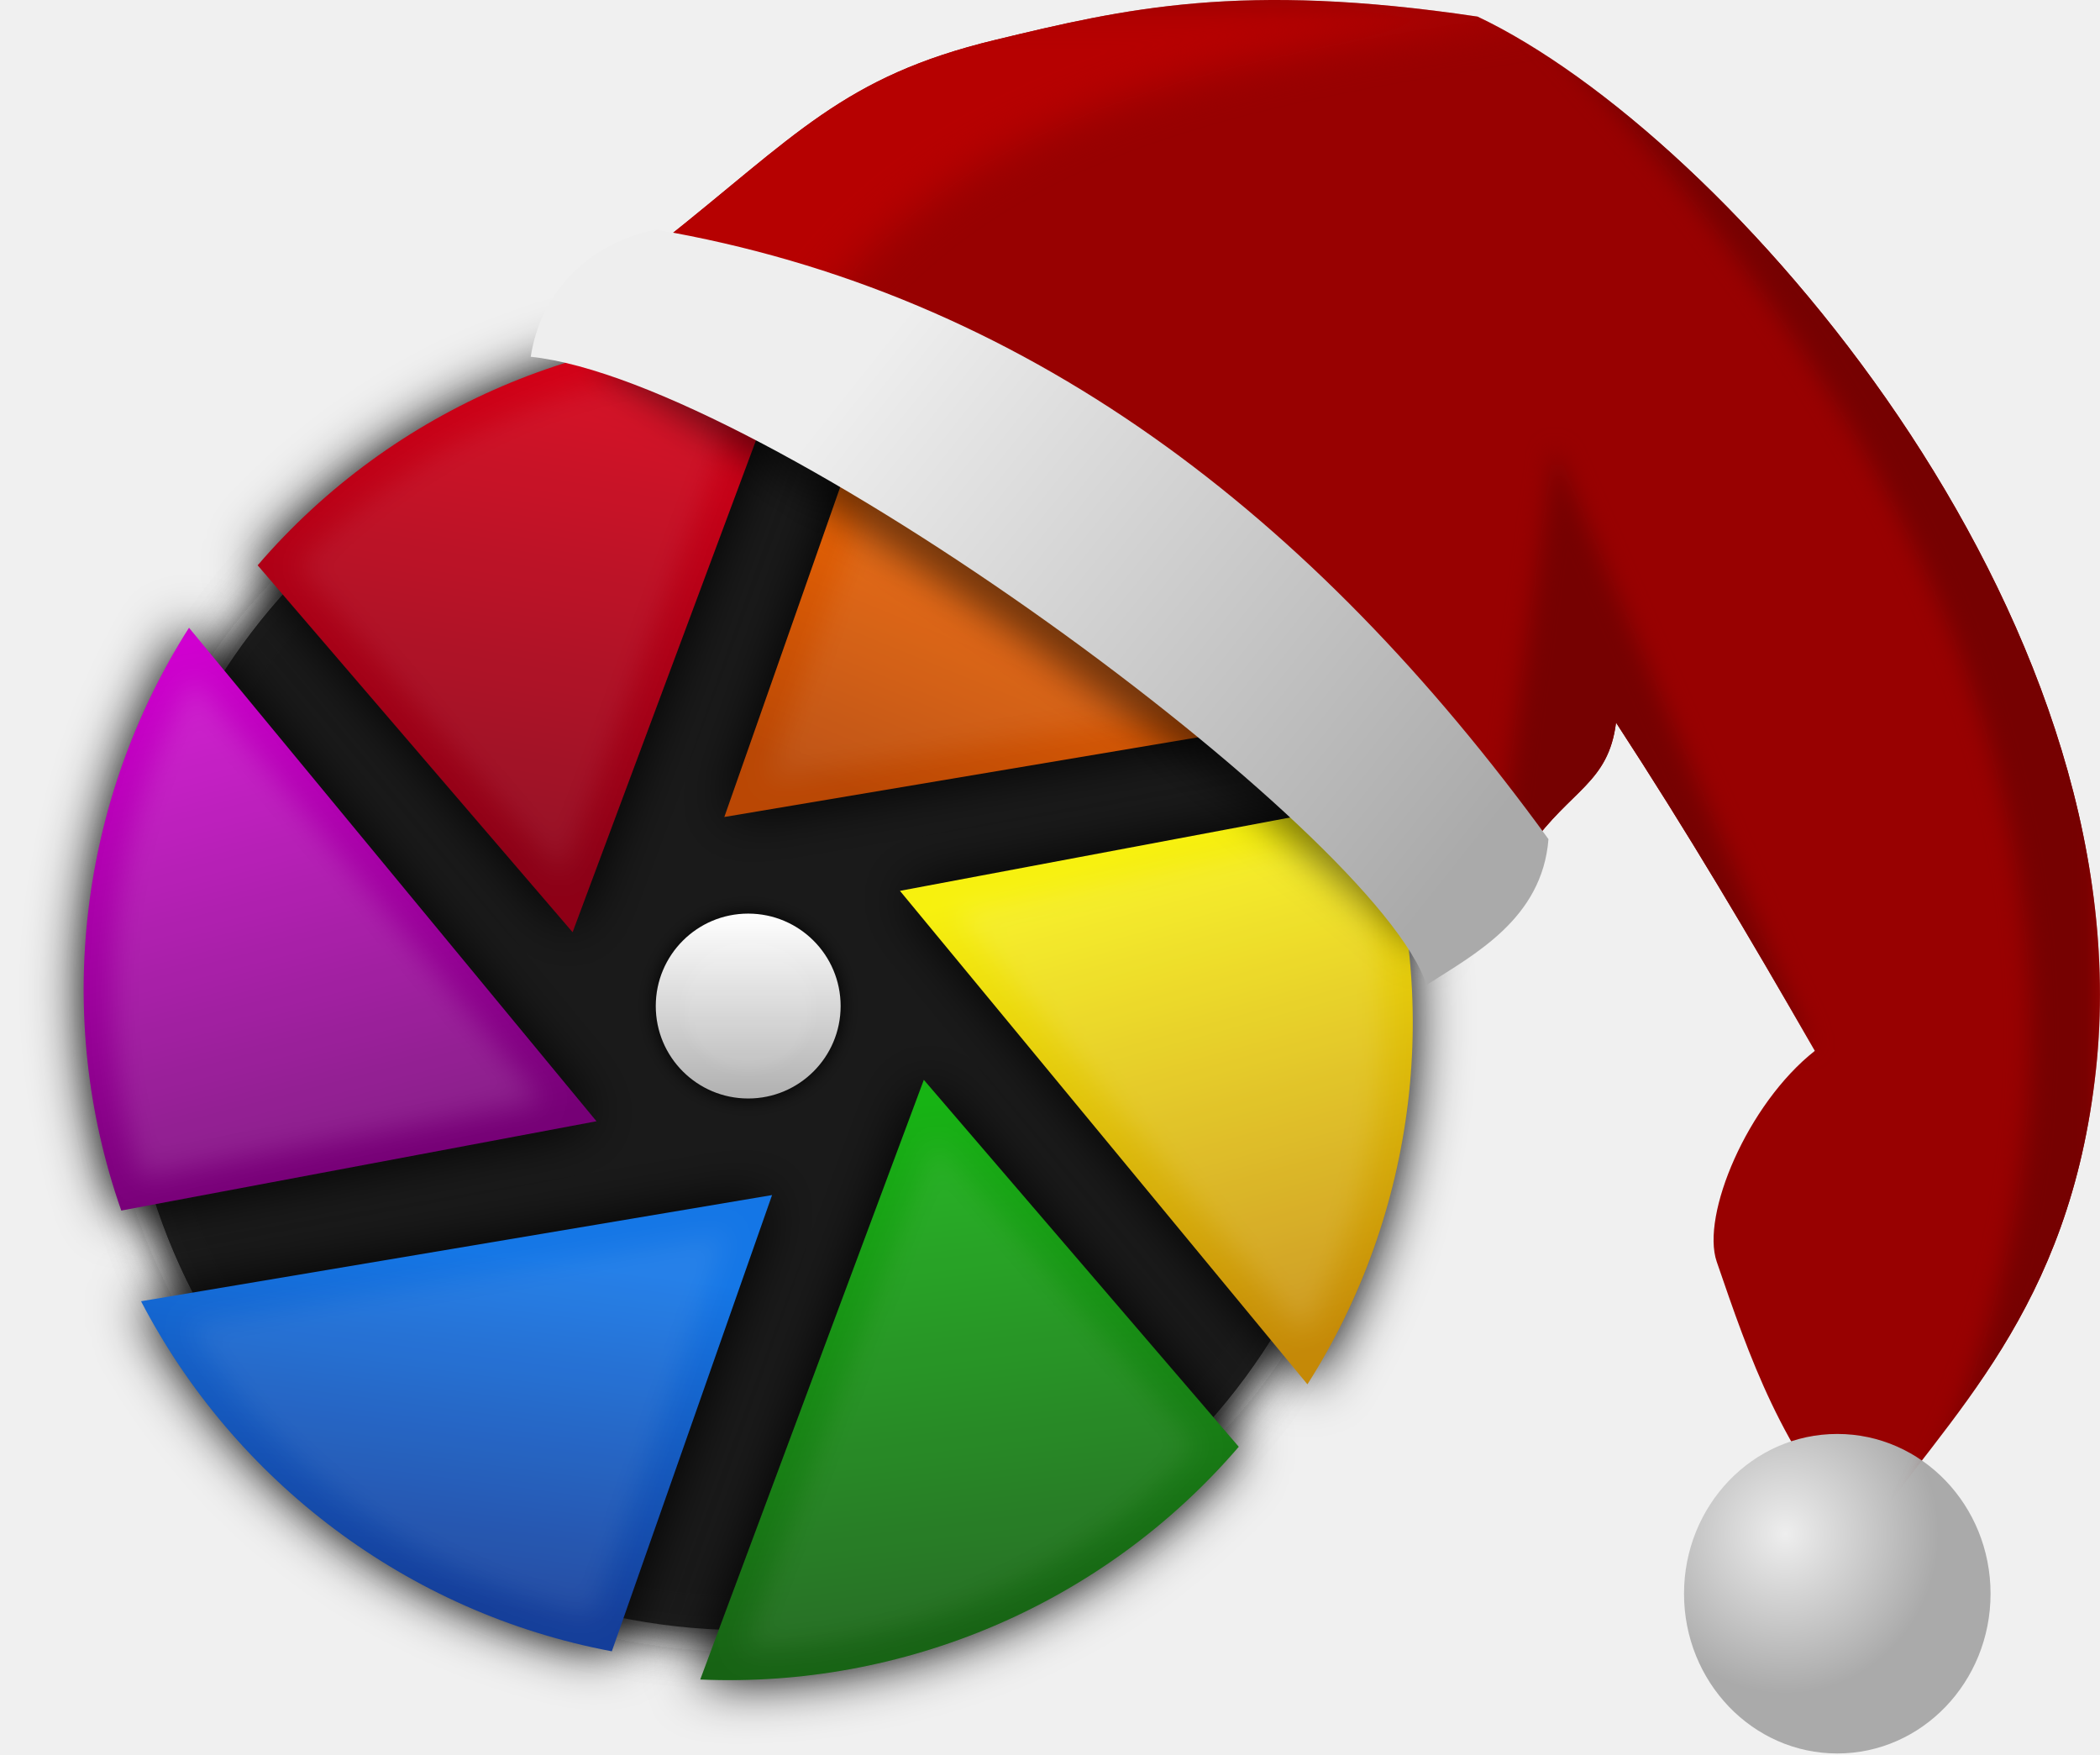
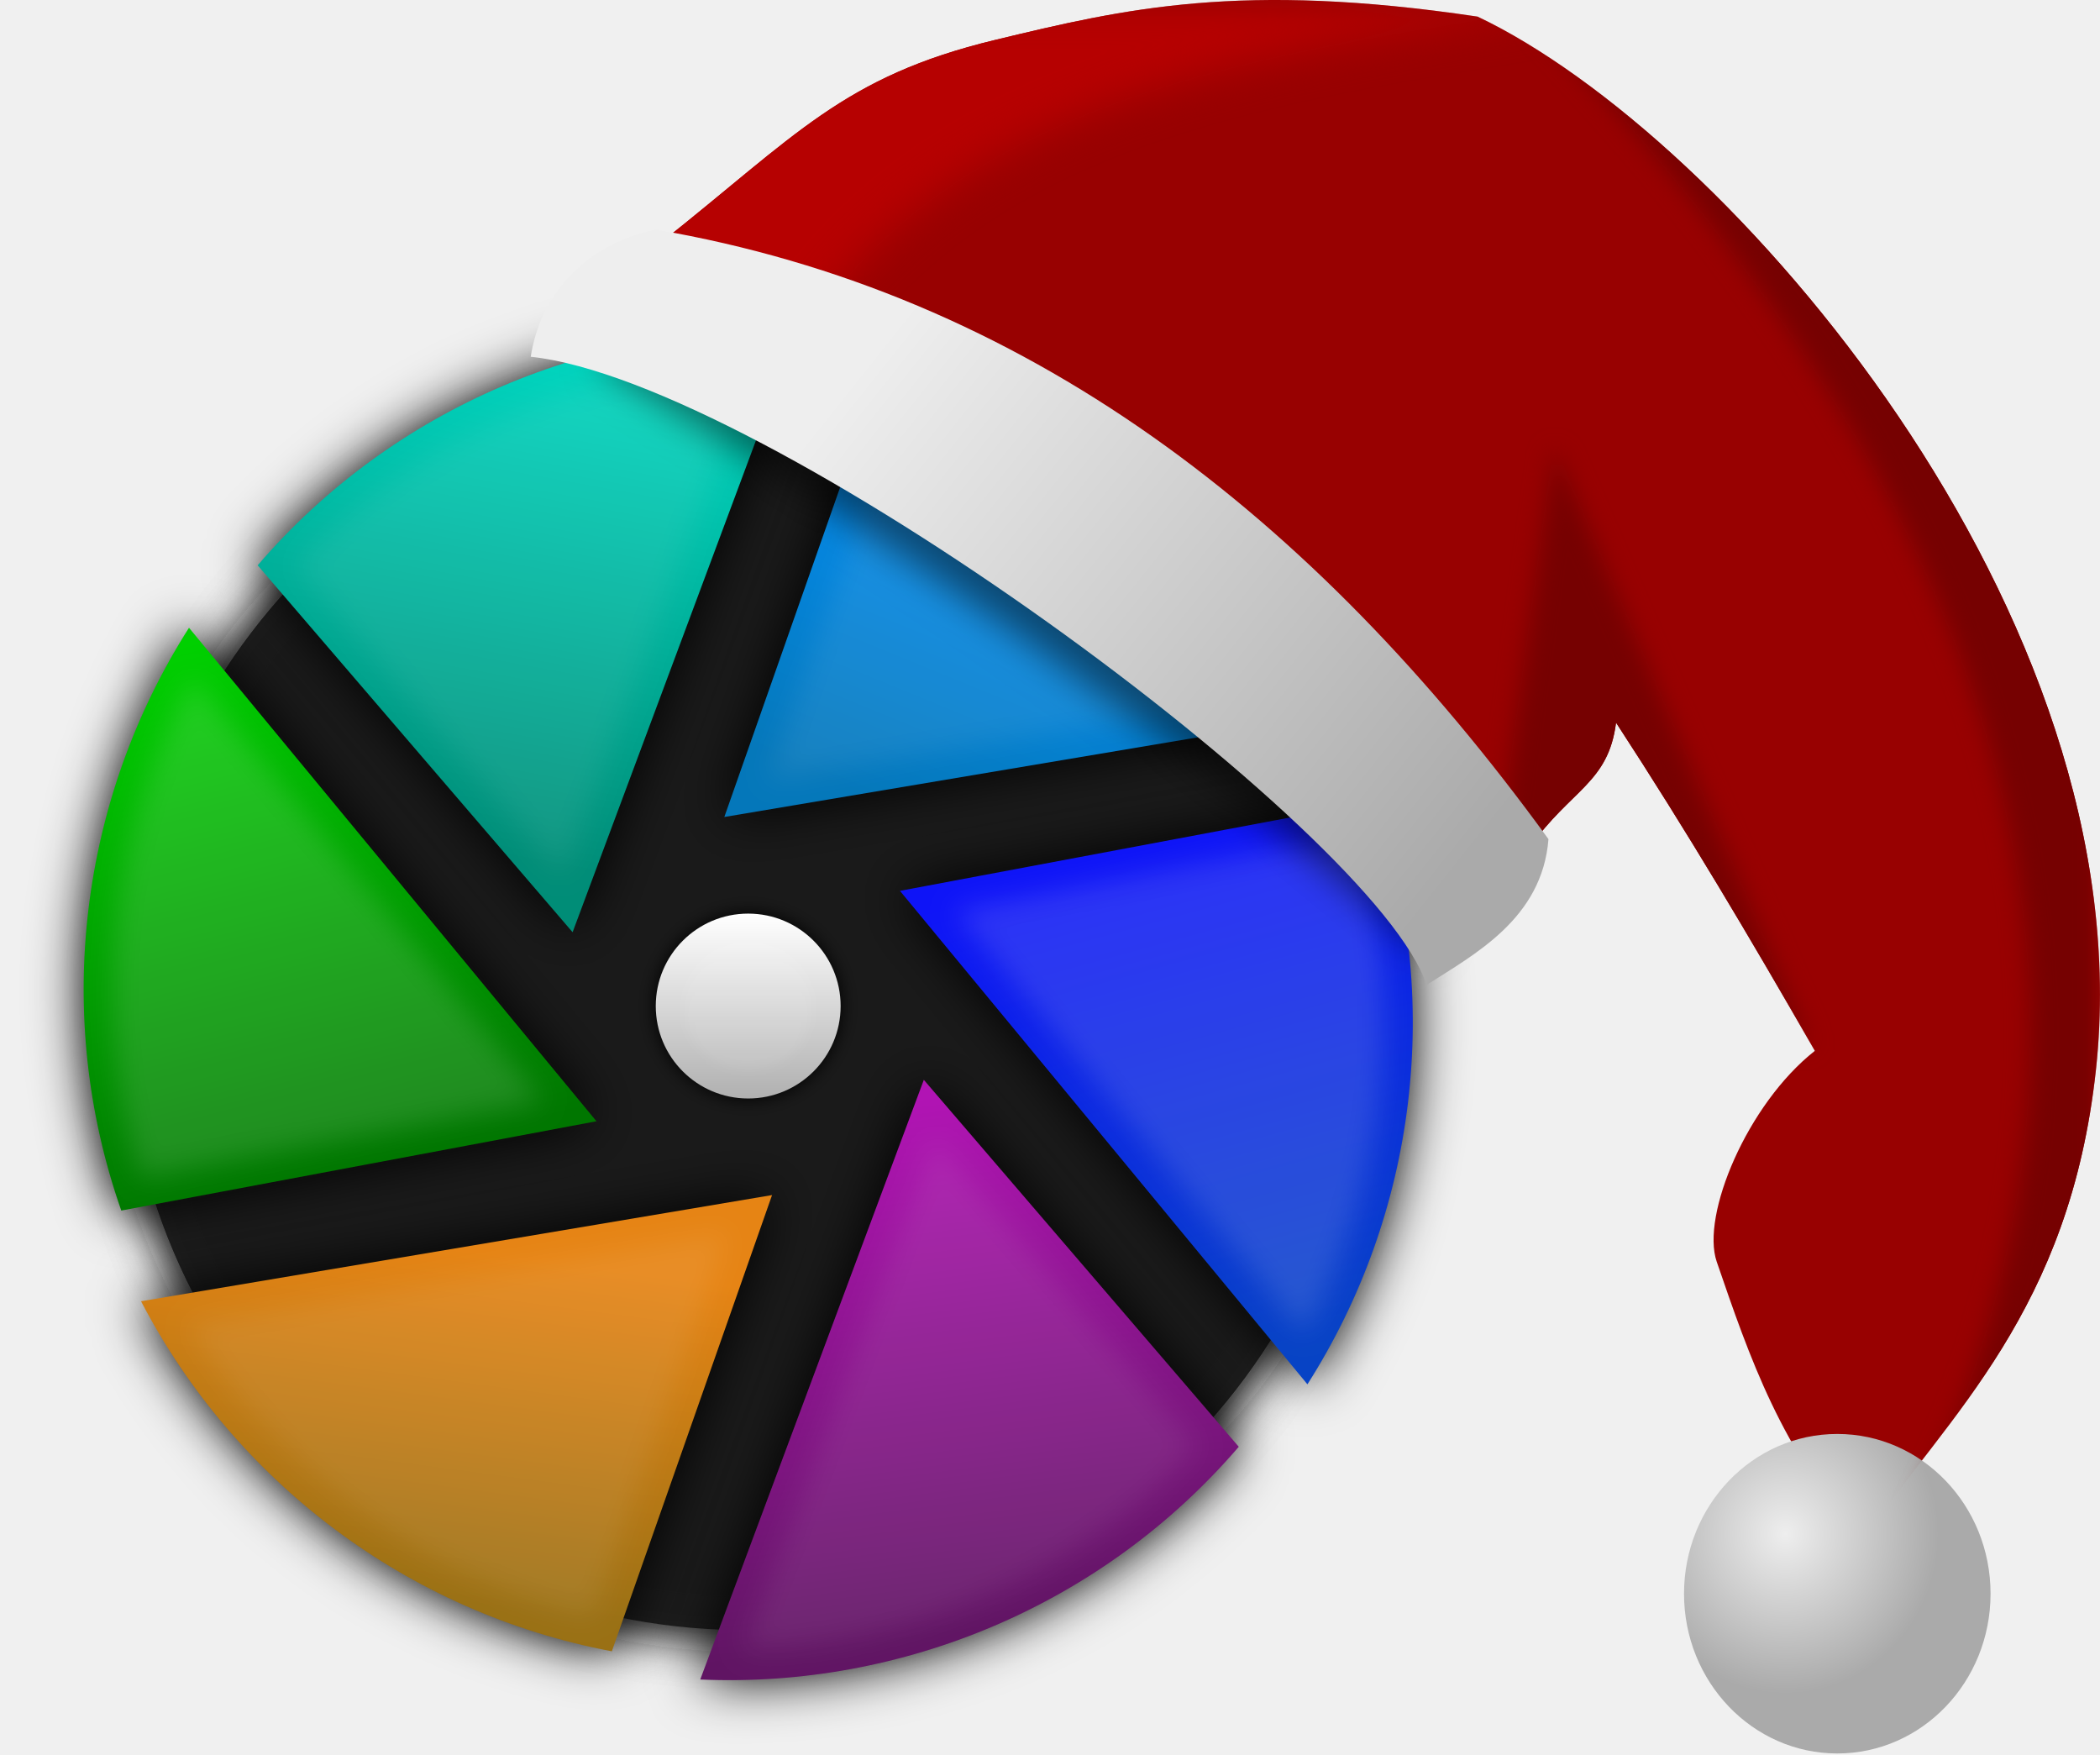
<svg xmlns="http://www.w3.org/2000/svg" xmlns:xlink="http://www.w3.org/1999/xlink" width="60" height="50.117" id="svg2" version="1.1">
  <defs id="defs4">
    <linearGradient id="linearGradient4237">
      <stop style="stop-color:#eeeeee;stop-opacity:1" offset="0" id="stop4239" />
      <stop style="stop-color:#aaaaaa;stop-opacity:1" offset="1" id="stop4241" />
    </linearGradient>
    <linearGradient id="linearGradient4227">
      <stop style="stop-color:#eeeeee;stop-opacity:1;" offset="0" id="stop4229" />
      <stop style="stop-color:#aaaaaa;stop-opacity:1" offset="1" id="stop4231" />
    </linearGradient>
    <linearGradient id="linearGradient4206">
      <stop style="stop-color:#ffffff;stop-opacity:1;" offset="0" id="stop4208" />
      <stop style="stop-color:#b0b0b0;stop-opacity:1;" offset="1" id="stop4210" />
    </linearGradient>
    <linearGradient id="linearGradient4209">
      <stop style="stop-color:#ffffff;stop-opacity:1;" offset="0" id="stop4211" />
      <stop style="stop-color:#ffffff;stop-opacity:0;" offset="1" id="stop4213" />
    </linearGradient>
    <linearGradient id="linearGradient4163">
-       <stop style="stop-color:#ff7004;stop-opacity:1;" offset="0" id="stop4165" />
-       <stop style="stop-color:#ba4704;stop-opacity:1;" offset="1" id="stop4167" />
+       <stop style="stop-color:#0493ff;stop-opacity:1;" offset="0" id="stop4165" />
+       <stop style="stop-color:#0477ba;stop-opacity:1;" offset="1" id="stop4167" />
    </linearGradient>
    <linearGradient id="linearGradient4153">
-       <stop style="stop-color:#d70016;stop-opacity:1;" offset="0" id="stop4155" />
-       <stop style="stop-color:#8d0016;stop-opacity:1;" offset="1" id="stop4157" />
+       <stop style="stop-color:#00d7c1;stop-opacity:1;" offset="0" id="stop4155" />
+       <stop style="stop-color:#008d77;stop-opacity:1;" offset="1" id="stop4157" />
    </linearGradient>
    <linearGradient id="linearGradient4143">
-       <stop style="stop-color:#d000d0;stop-opacity:1;" offset="0" id="stop4145" />
-       <stop style="stop-color:#760076;stop-opacity:1;" offset="1" id="stop4147" />
+       <stop style="stop-color:#00d000;stop-opacity:1;" offset="0" id="stop4145" />
+       <stop style="stop-color:#007600;stop-opacity:1;" offset="1" id="stop4147" />
    </linearGradient>
    <linearGradient id="linearGradient4133">
-       <stop style="stop-color:#1476e6;stop-opacity:1;" offset="0" id="stop4135" />
-       <stop style="stop-color:#143e9a;stop-opacity:1;" offset="1" id="stop4137" />
+       <stop style="stop-color:#e68414;stop-opacity:1;" offset="0" id="stop4135" />
+       <stop style="stop-color:#9a7014;stop-opacity:1;" offset="1" id="stop4137" />
    </linearGradient>
    <linearGradient id="linearGradient4123">
-       <stop style="stop-color:#17b414;stop-opacity:1;" offset="0" id="stop4125" />
-       <stop style="stop-color:#176314;stop-opacity:1;" offset="1" id="stop4127" />
+       <stop style="stop-color:#b114b4;stop-opacity:1;" offset="0" id="stop4125" />
+       <stop style="stop-color:#601463;stop-opacity:1;" offset="1" id="stop4127" />
    </linearGradient>
    <linearGradient id="linearGradient4105">
-       <stop style="stop-color:#f7f10e;stop-opacity:1;" offset="0" id="stop4107" />
-       <stop style="stop-color:#c58907;stop-opacity:1;" offset="1" id="stop4109" />
+       <stop style="stop-color:#0e14f7;stop-opacity:1;" offset="0" id="stop4107" />
+       <stop style="stop-color:#0743c5;stop-opacity:1;" offset="1" id="stop4109" />
    </linearGradient>
    <filter id="filter4107" style="color-interpolation-filters:sRGB">
      <feGaussianBlur stdDeviation="9" id="feGaussianBlur4109" />
    </filter>
    <filter id="filter3902">
      <feGaussianBlur stdDeviation="9" id="feGaussianBlur3904" />
    </filter>
    <linearGradient xlink:href="#linearGradient4163" id="linearGradient3885" gradientUnits="userSpaceOnUse" x1="372.859" y1="593.388" x2="318.297" y2="726.388" gradientTransform="matrix(0.08253776,0,0,0.08253776,-2.59761,428.4372)" />
    <linearGradient xlink:href="#linearGradient4105" id="linearGradient3907" gradientUnits="userSpaceOnUse" gradientTransform="matrix(0.04126888,0.0714798,-0.0714798,0.04126888,64.34217,442.8652)" x1="277.627" y1="637.059" x2="454.048" y2="683.489" />
    <linearGradient xlink:href="#linearGradient4123" id="linearGradient3911" gradientUnits="userSpaceOnUse" gradientTransform="matrix(-0.04126888,0.0714798,-0.0714798,-0.04126888,85.31706,508.0507)" x1="253.838" y1="725.269" x2="401.186" y2="612.484" />
    <linearGradient xlink:href="#linearGradient4133" id="linearGradient3915" gradientUnits="userSpaceOnUse" gradientTransform="matrix(-0.08253776,0,0,-0.08253776,39.35217,558.8083)" x1="326.125" y1="701.766" x2="342.125" y2="581.766" />
    <linearGradient xlink:href="#linearGradient4143" id="linearGradient3919" gradientUnits="userSpaceOnUse" gradientTransform="matrix(-0.04126888,-0.0714798,0.0714798,-0.04126888,-27.5876,544.3803)" x1="456.976" y1="694.418" x2="273.627" y2="643.987" />
    <linearGradient xlink:href="#linearGradient4153" id="linearGradient3923" gradientUnits="userSpaceOnUse" gradientTransform="matrix(0.04126888,-0.0714798,0.0714798,0.04126888,-48.5625,479.1947)" x1="432.115" y1="650.053" x2="263.694" y2="710.341" />
    <filter id="filter3999" x="-0.102" width="1.204" y="-0.141" height="1.282">
      <feGaussianBlur stdDeviation="9.267" id="feGaussianBlur4001" />
    </filter>
    <filter id="filter4007" x="-0.119" width="1.239" y="-0.107" height="1.214">
      <feGaussianBlur stdDeviation="9.267" id="feGaussianBlur4009" />
    </filter>
    <filter id="filter4011" x="-0.102" width="1.204" y="-0.141" height="1.282">
      <feGaussianBlur stdDeviation="9.267" id="feGaussianBlur4013" />
    </filter>
    <filter id="filter4015" x="-0.125" width="1.251" y="-0.11" height="1.221">
      <feGaussianBlur stdDeviation="9.267" id="feGaussianBlur4017" />
    </filter>
    <filter id="filter4019" x="-0.119" width="1.239" y="-0.107" height="1.214">
      <feGaussianBlur stdDeviation="9.267" id="feGaussianBlur4021" />
    </filter>
    <linearGradient xlink:href="#linearGradient4206" id="linearGradient4212" x1="256" y1="224" x2="256" y2="288" gradientUnits="userSpaceOnUse" gradientTransform="matrix(0.08253776,0,0,0.08253776,-2.752386,472.4931)" />
    <filter id="filter4245" x="-0.126" width="1.251" y="-0.111" height="1.221">
      <feGaussianBlur stdDeviation="9.291" id="feGaussianBlur4247" />
    </filter>
    <filter id="filter4257" x="-0.118" width="1.235" y="-0.118" height="1.235">
      <feGaussianBlur stdDeviation="3.136" id="feGaussianBlur4259" />
    </filter>
    <filter id="filter4308">
      <feGaussianBlur stdDeviation="4.831" id="feGaussianBlur4310" />
    </filter>
    <filter id="filter4312">
      <feGaussianBlur stdDeviation="4.819" id="feGaussianBlur4314" />
    </filter>
    <filter id="filter4320">
      <feGaussianBlur stdDeviation="4.825" id="feGaussianBlur4322" />
    </filter>
    <filter id="filter4328">
      <feGaussianBlur stdDeviation="5.057" id="feGaussianBlur4330" />
    </filter>
    <filter id="filter4336">
      <feGaussianBlur stdDeviation="5.057" id="feGaussianBlur4338" />
    </filter>
    <filter id="filter4344">
      <feGaussianBlur stdDeviation="4.822" id="feGaussianBlur4346" />
    </filter>
    <filter id="filter4348">
      <feGaussianBlur stdDeviation="1.758" id="feGaussianBlur4350" />
    </filter>
    <linearGradient xlink:href="#linearGradient4227" id="linearGradient4233" x1="284.137" y1="48.729" x2="495.263" y2="216.87" gradientUnits="userSpaceOnUse" gradientTransform="matrix(0.08253776,0,0,0.08253776,-2.752386,472.4931)" />
    <radialGradient xlink:href="#linearGradient4237" id="radialGradient4243" cx="615.021" cy="439.56" fx="615.021" fy="439.56" r="53.05" gradientTransform="matrix(0.08253776,0,0,0.08603513,-2.752386,470.8864)" gradientUnits="userSpaceOnUse" />
    <filter style="color-interpolation-filters:sRGB" id="filter4251" x="-0.052" width="1.105" y="-0.07" height="1.14">
      <feGaussianBlur stdDeviation="6.564" id="feGaussianBlur4253" />
    </filter>
    <filter style="color-interpolation-filters:sRGB" id="filter4258" x="-0.088" width="1.177" y="-0.045" height="1.091">
      <feGaussianBlur stdDeviation="3.945" id="feGaussianBlur4260" />
    </filter>
    <clipPath clipPathUnits="userSpaceOnUse" id="clipPath4264">
      <path id="path4266" d="m 225.688,-8.183 c 46.824,-37.07 63.097,-57.485 115.721,-70.182 45.138,-10.89 85.073,-20.301 167.075,-8.092 85.891,40.569 231.154,206.899 214.074,364.377 -9.071,83.636 -50.737,119.432 -80.825,162.901 -28.003,-30.512 -39.156,-63.432 -50.459,-96.33 -5.518,-16.06 10.565,-54.561 33.963,-72.974 -23.302,-40.628 -43.914,-75.387 -68.817,-113.607 -2.665,20.992 -15.69,23.121 -29.815,43.083 z" style="fill:#980101;stroke:none" />
    </clipPath>
    <filter style="color-interpolation-filters:sRGB" id="filter4277" x="-0.042" width="1.084" y="-0.106" height="1.213">
      <feGaussianBlur stdDeviation="7.137" id="feGaussianBlur4279" />
    </filter>
    <clipPath clipPathUnits="userSpaceOnUse" id="clipPath4283">
      <path id="path4285" d="m 225.688,-8.183 c 46.824,-37.07 63.097,-57.485 115.721,-70.182 45.138,-10.89 85.073,-20.301 167.075,-8.092 85.891,40.569 231.154,206.899 214.074,364.377 -9.071,83.636 -50.737,119.432 -80.825,162.901 -28.003,-30.512 -39.156,-63.432 -50.459,-96.33 -5.518,-16.06 10.565,-54.561 33.963,-72.974 -23.302,-40.628 -43.914,-75.387 -68.817,-113.607 -2.665,20.992 -15.69,23.121 -29.815,43.083 z" style="fill:#980101;stroke:none" />
    </clipPath>
  </defs>
  <g id="layer3" style="display:inline" transform="translate(3,-464.8826)">
    <path style="opacity:0.95;fill:#1a1a1a;fill-opacity:1;stroke:none;filter:url(#filter4107)" id="path3947" d="M 510,287 A 225,225 0 0 1 288.482,511.973 225,225 0 0 1 60.108,293.963 225,225 0 0 1 274.557,62.242 225,225 0 0 1 509.569,273.08" transform="matrix(0.07886942,0,0,0.07886942,-4.183041,471.0697)" />
    <path style="display:inline;opacity:0.95;fill:#1a1a1a;fill-opacity:1;stroke:none;filter:url(#filter3902)" id="path3892" d="M 510,287 A 225,225 0 0 1 288.482,511.973 225,225 0 0 1 60.108,293.963 225,225 0 0 1 274.557,62.242 225,225 0 0 1 509.569,273.08" transform="matrix(0.07886942,0,0,0.07886942,-4.183041,471.0697)" />
    <path d="M 36.04,493.705 A 17.746,17.746 0 0 1 18.569,511.449 17.746,17.746 0 0 1 0.558,494.254 17.746,17.746 0 0 1 17.471,475.979 17.746,17.746 0 0 1 36.006,492.607" id="path3021" style="display:inline;opacity:0.95;fill:#1a1a1a;fill-opacity:1;stroke:none" />
  </g>
  <g id="layer9" style="display:inline" transform="translate(3,-464.8826)">
    <path id="path3951" d="m 303.203,32.669 -55.469,157.906 218.438,-36.75 C 433.818,91.69 374.213,46.032 303.203,32.669 Z" style="display:inline;fill:#000000;fill-opacity:1;fill-rule:nonzero;stroke:none;filter:url(#filter3999)" transform="matrix(0.08253776,0,0,0.08253776,-2.752386,472.4931)" />
    <path style="display:inline;fill:#000000;fill-opacity:1;fill-rule:nonzero;stroke:none;filter:url(#filter4245)" d="m 473.012,185.213 -164.485,30.916 141.045,170.797 c 37.633,-59.087 47.372,-133.535 23.44,-201.713 z" id="path3953" transform="matrix(0.08253776,0,0,0.08253776,-2.752386,472.4931)" />
    <path id="path3955" d="M 425.809,408.545 316.793,281.554 239.4,489.102 c 69.987,3.048 139.331,-25.742 186.409,-80.557 z" style="display:inline;fill:#000000;fill-opacity:1;fill-rule:nonzero;stroke:none;filter:url(#filter4007)" transform="matrix(0.08253776,0,0,0.08253776,-2.752386,472.4931)" />
    <path style="display:inline;fill:#000000;fill-opacity:1;fill-rule:nonzero;stroke:none;filter:url(#filter4011)" d="M 208.797,479.331 264.266,321.425 45.828,358.175 c 32.354,62.135 91.959,107.793 162.969,121.156 z" id="path3957" transform="matrix(0.08253776,0,0,0.08253776,-2.752386,472.4931)" />
    <path id="path3959" d="M 38.988,326.787 203.473,295.871 62.428,125.073 C 24.795,184.16 15.055,258.609 38.988,326.787 Z" style="display:inline;fill:#000000;fill-opacity:1;fill-rule:nonzero;stroke:none;filter:url(#filter4015)" transform="matrix(0.08253776,0,0,0.08253776,-2.752386,472.4931)" />
    <path style="display:inline;fill:#000000;fill-opacity:1;fill-rule:nonzero;stroke:none;filter:url(#filter4019)" d="M 86.191,103.455 195.207,230.446 272.6,22.898 C 202.612,19.851 133.269,48.64 86.191,103.455 Z" id="path3961" transform="matrix(0.08253776,0,0,0.08253776,-2.752386,472.4931)" />
    <circle id="path4249" style="display:inline;fill:#000000;fill-opacity:1;stroke:none;filter:url(#filter4257)" cx="256" cy="256" r="32" transform="matrix(0.08253776,0,0,0.08253776,-2.752386,472.4931)" />
  </g>
  <g id="layer2" style="display:inline" transform="translate(3,-464.8826)">
    <path style="display:inline;fill:url(#linearGradient3885);fill-opacity:1;fill-rule:nonzero;stroke:none;" d="m 22.273,475.189 -4.578,13.033 18.029,-3.033 c -2.67,-5.128 -7.59,-8.897 -13.451,-10 z" id="path3902" />
    <path id="path3905" d="m 36.289,487.78 -13.576,2.552 11.642,14.097 c 3.106,-4.877 3.91,-11.022 1.935,-16.649 z" style="display:inline;fill:url(#linearGradient3907);fill-opacity:1;fill-rule:nonzero;stroke:none;" />
    <path style="display:inline;fill:url(#linearGradient3911);fill-opacity:1;fill-rule:nonzero;stroke:none;" d="m 32.393,506.213 -8.998,-10.482 -6.388,17.131 c 5.777,0.252 11.5,-2.125 15.386,-6.649 z" id="path3909" />
    <path id="path3913" d="m 14.481,512.056 4.578,-13.033 -18.029,3.033 c 2.67,5.128 7.59,8.897 13.451,10 z" style="display:inline;fill:url(#linearGradient3915);fill-opacity:1;fill-rule:nonzero;stroke:none;" />
    <path style="display:inline;fill:url(#linearGradient3919);fill-opacity:1;fill-rule:nonzero;stroke:none;" d="M 0.466,499.465 14.042,496.914 2.4,482.816 c -3.106,4.877 -3.91,11.022 -1.935,16.649 z" id="path3917" />
    <path id="path3921" d="m 4.362,481.032 8.998,10.482 6.388,-17.131 c -5.777,-0.252 -11.5,2.125 -15.386,6.649 z" style="display:inline;fill:url(#linearGradient3923);fill-opacity:1;fill-rule:nonzero;stroke:none;" />
    <circle style="fill:url(#linearGradient4212);fill-opacity:1;stroke:none" id="path4204" cx="18.377" cy="493.623" r="2.641" />
  </g>
  <g id="layer6" style="display:inline;opacity:0.5" transform="translate(3,-464.8826)">
    <path style="display:inline;opacity:0.15;fill:#ffffff;fill-opacity:1;fill-rule:nonzero;stroke:none;filter:url(#filter4312)" d="m 262.75,177.906 c 62.523,-10.733 125.195,-20.604 187.625,-31.875 C 419.72,95.155 367.864,57.206 309.656,44.25 294.021,88.802 278.385,133.354 262.75,177.906 Z" id="path4023" transform="matrix(0.08253776,0,0,0.08253776,-2.752386,472.4931)" />
    <path style="display:inline;opacity:0.25;fill:#ffffff;fill-opacity:1;fill-rule:nonzero;stroke:none;filter:url(#filter4320)" d="m 327.031,222.844 c 40.523,48.788 80.414,98.102 121.406,146.5 28.721,-51.924 35.593,-115.91 17.781,-172.719 -46.396,8.74 -92.792,17.479 -139.188,26.219 z" id="path4025" transform="matrix(0.08253776,0,0,0.08253776,-2.752386,472.4931)" />
    <path style="display:inline;opacity:0.15;fill:#ffffff;fill-opacity:1;fill-rule:nonzero;stroke:none;filter:url(#filter4336)" d="m 253.688,479.312 c 59.786,-1.051 118.43,-27.005 158.75,-70.875 -30.74,-35.833 -61.479,-71.667 -92.219,-107.5 -22.177,59.458 -44.354,118.917 -66.531,178.375 z" id="path4027" transform="matrix(0.08253776,0,0,0.08253776,-2.752386,472.4931)" />
    <path style="display:inline;opacity:0.15;fill:#ffffff;fill-opacity:1;fill-rule:nonzero;stroke:none;filter:url(#filter4344)" d="M 61.438,365.688 C 92.011,416.624 143.953,454.726 202.344,467.75 217.979,423.198 233.615,378.646 249.25,334.094 186.646,344.625 124.042,355.156 61.438,365.688 Z" id="path4029" transform="matrix(0.08253776,0,0,0.08253776,-2.752386,472.4931)" />
    <path style="display:inline;opacity:0.25;fill:#ffffff;fill-opacity:1;fill-rule:nonzero;stroke:none;filter:url(#filter4308)" d="M 63.25,143.219 C 34.737,195.071 28.061,258.839 45.781,315.375 c 46.417,-8.74 92.833,-17.479 139.25,-26.219 -40.438,-48.938 -80.875,-97.875 -121.312,-146.812 l -0.469,0.875 z" id="path4031" transform="matrix(0.08253776,0,0,0.08253776,-2.752386,472.4931)" />
    <path style="display:inline;opacity:0.15;fill:#ffffff;fill-opacity:1;fill-rule:nonzero;stroke:none;filter:url(#filter4328)" d="m 257.719,32.719 c -59.398,1.052 -117.93,27.161 -158.188,70.812 30.75,35.844 61.5,71.688 92.25,107.531 22.177,-59.458 44.354,-118.917 66.531,-178.375 l -0.594,0.031 z" id="path4033" transform="matrix(0.08253776,0,0,0.08253776,-2.752386,472.4931)" />
    <path style="display:inline;opacity:0.15;fill:#ffffff;fill-opacity:1;stroke:none;filter:url(#filter4348)" d="m 254.781,234.031 c -17.879,-0.186 -28.235,25.629 -14.562,37.5 10.37,10.67 31.407,7.507 36.219,-7.156 5.242,-12.604 -3.314,-29.036 -17.281,-30.156 -1.451,-0.203 -2.911,-0.282 -4.375,-0.188 z" id="path4214" transform="matrix(0.08253776,0,0,0.08253776,-2.752386,472.4931)" />
  </g>
  <g id="layer10" transform="translate(3,-464.8826)">
    <path style="fill:#980101;stroke:none" d="m 15.875,471.818 c 3.865,-3.06 5.208,-4.745 9.551,-5.793 3.726,-0.899 7.022,-1.676 13.79,-0.668 7.089,3.348 19.079,17.077 17.669,30.075 -0.749,6.903 -4.188,9.858 -6.671,13.445 -2.311,-2.518 -3.232,-5.236 -4.165,-7.951 -0.455,-1.326 0.872,-4.503 2.803,-6.023 -1.923,-3.353 -3.625,-6.222 -5.68,-9.377 -0.22,1.733 -1.295,1.908 -2.461,3.556 z" id="path4225" />
    <ellipse style="fill:url(#radialGradient4243);fill-opacity:1;stroke:none" id="path4235" cx="49.494" cy="510.411" rx="4.379" ry="4.564" />
    <path style="opacity:0.5;fill:#000000;stroke:none;filter:url(#filter4251)" d="M 203.209,32.751 C 304.219,93.947 401.863,159.854 490.938,237.758 L 503.526,193.7 240.074,12.97 Z" id="path4245" transform="matrix(0.08253776,0,0,0.08253776,-2.752386,472.4931)" />
    <path style="fill:#760101;fill-opacity:1;stroke:none;filter:url(#filter4258)" clip-path="url(#clipPath4264)" d="M 526.004,-86.836 C 701.531,93.387 741.596,267.338 658.18,435.572 L 800.246,314.186 672.566,-72.449 526.004,-86.836 Z M 534.996,62.424 517.014,193.699 624.012,271.027 534.996,62.424 Z" id="path4255" transform="matrix(0.08253776,0,0,0.08253776,-2.752386,472.4931)" />
    <path style="fill:#b60101;fill-opacity:1;stroke:none;filter:url(#filter4277)" d="M 274.242,24.659 C 336.462,-71.904 465.718,-76.292 582.651,-97.626 L 408.215,-136.289 172.637,-23.895 Z" id="path4271" clip-path="url(#clipPath4283)" transform="matrix(0.08253776,0,0,0.08253776,-2.752386,472.4931)" />
    <path style="display:inline;fill:url(#linearGradient4233);stroke:none" d="m 12.165,475.074 c 6.69,0.713 24.15,13.527 25.594,17.946 1.372,-0.877 3.304,-1.896 3.483,-4.165 -6.732,-9.263 -14.956,-15.613 -25.519,-17.416 -2.115,0.467 -3.303,1.959 -3.559,3.635 z" id="path3416" />
  </g>
</svg>
